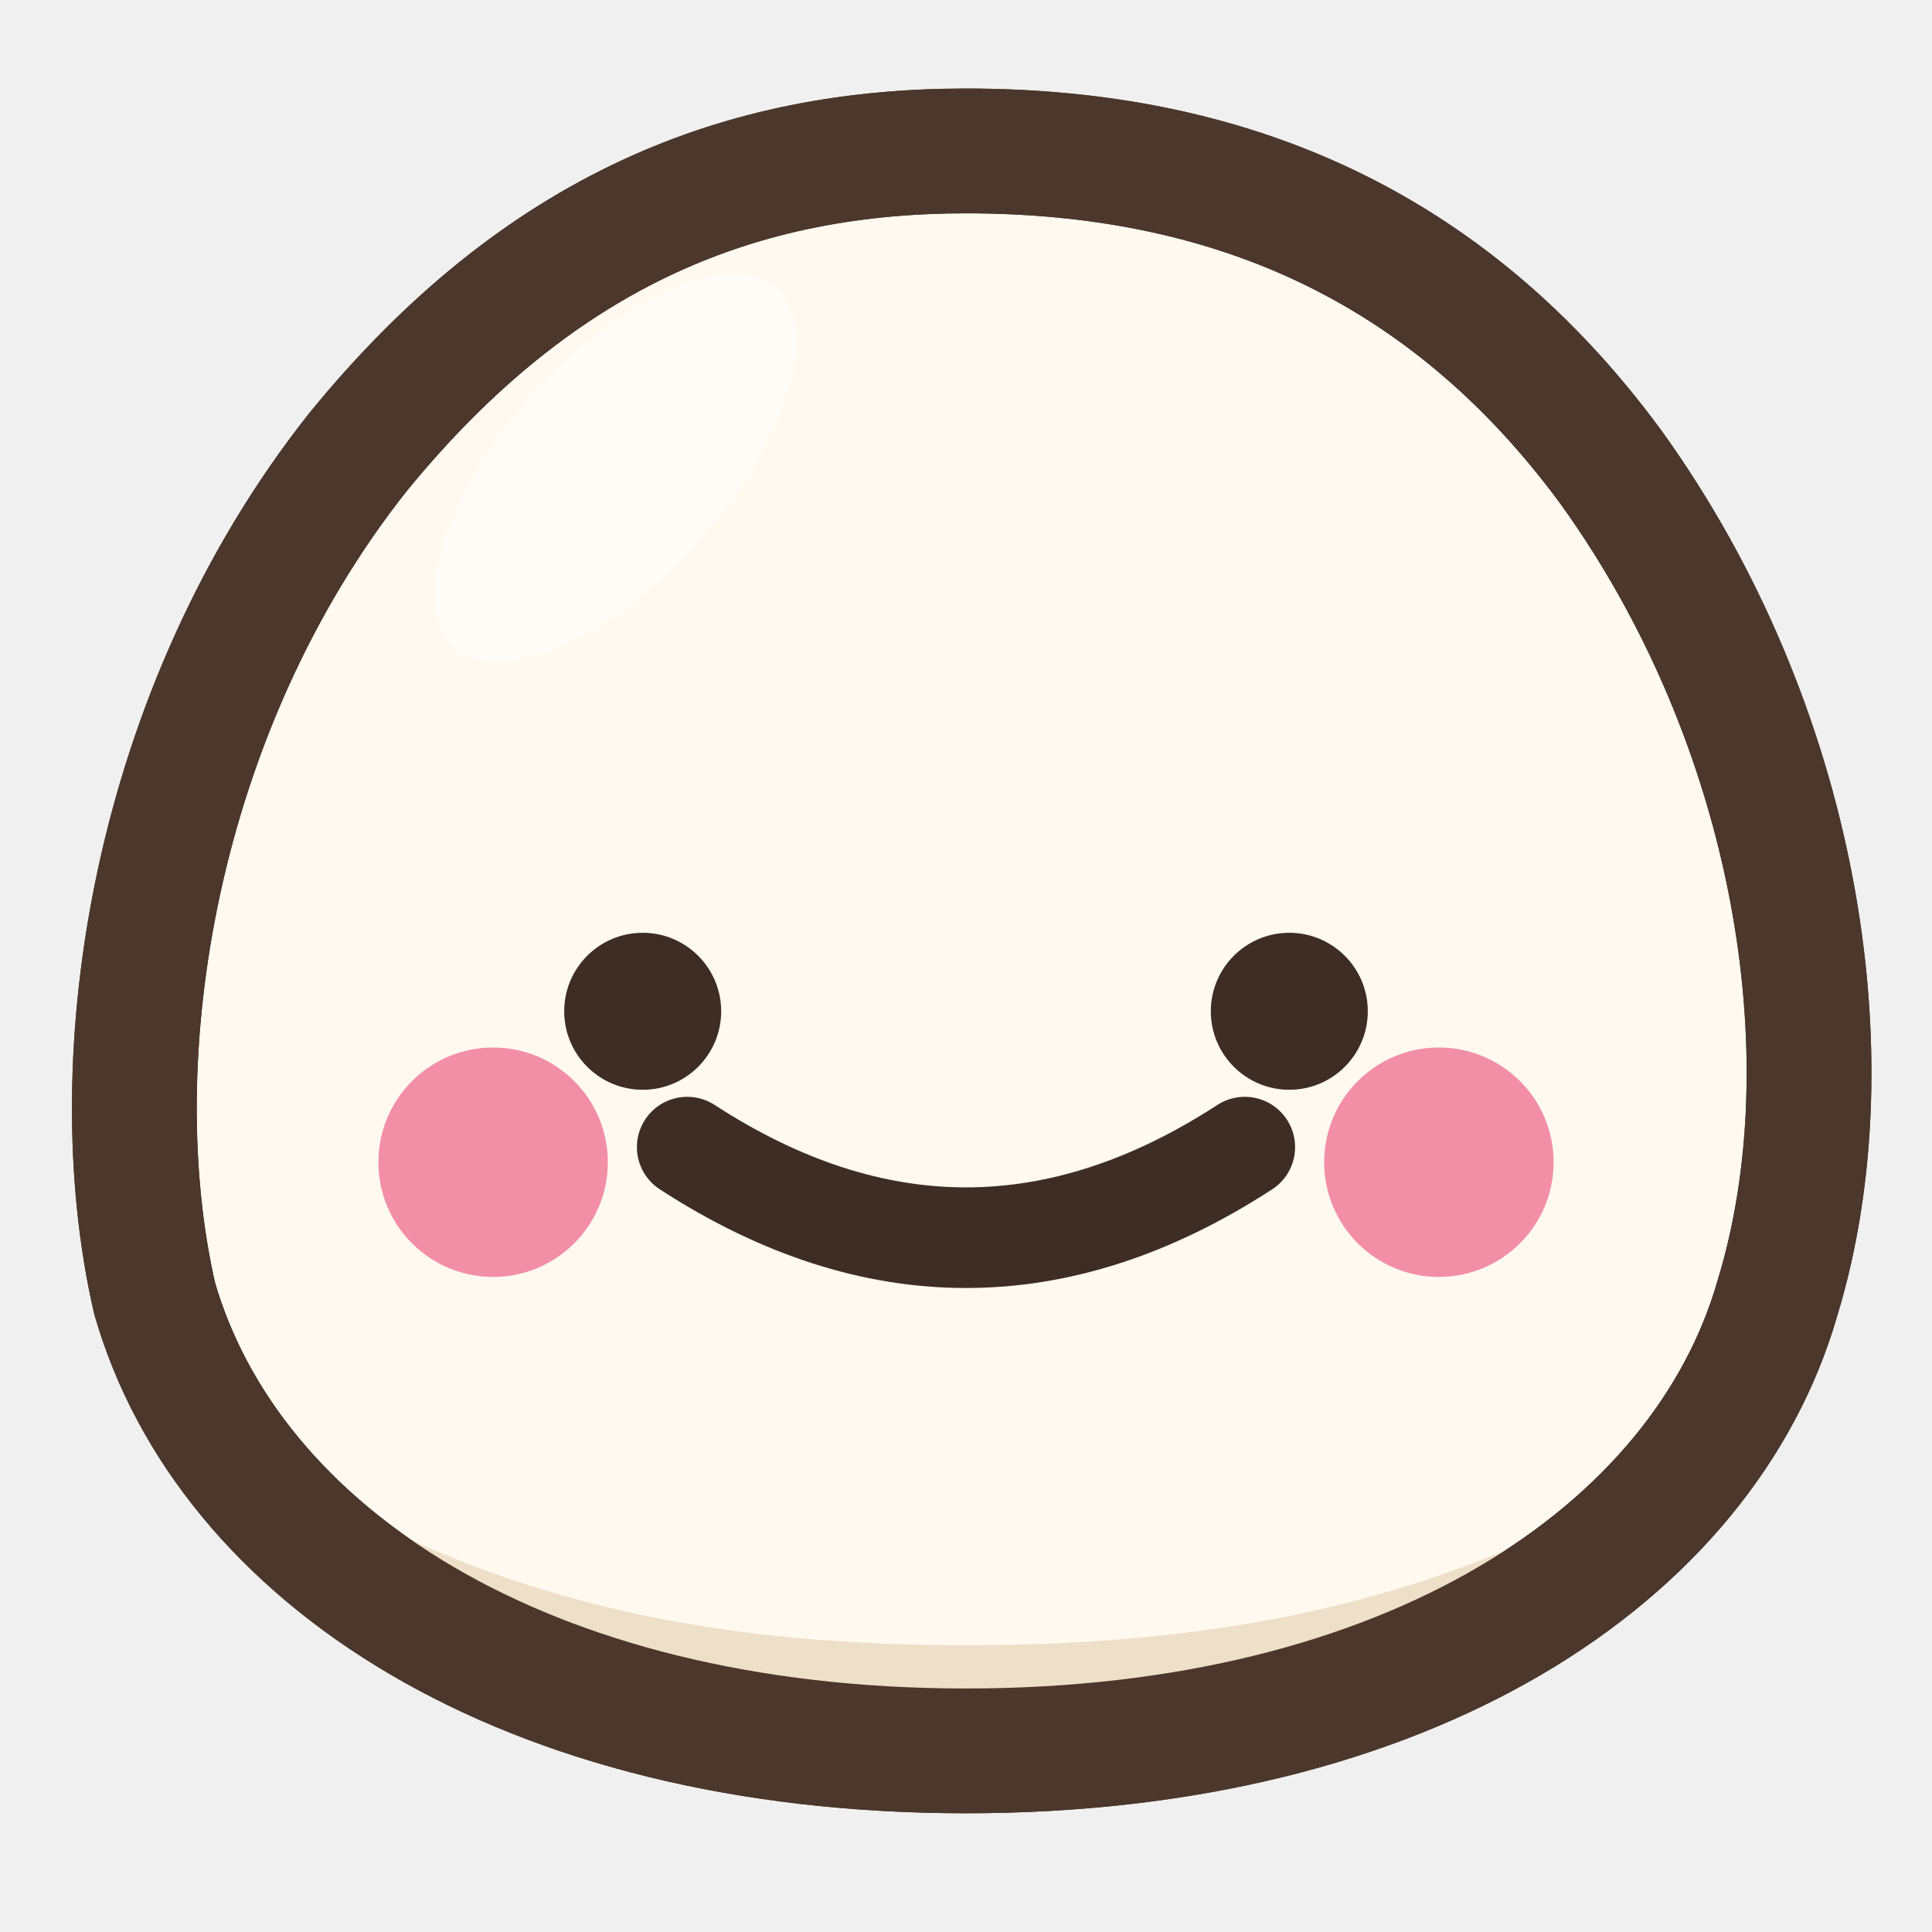
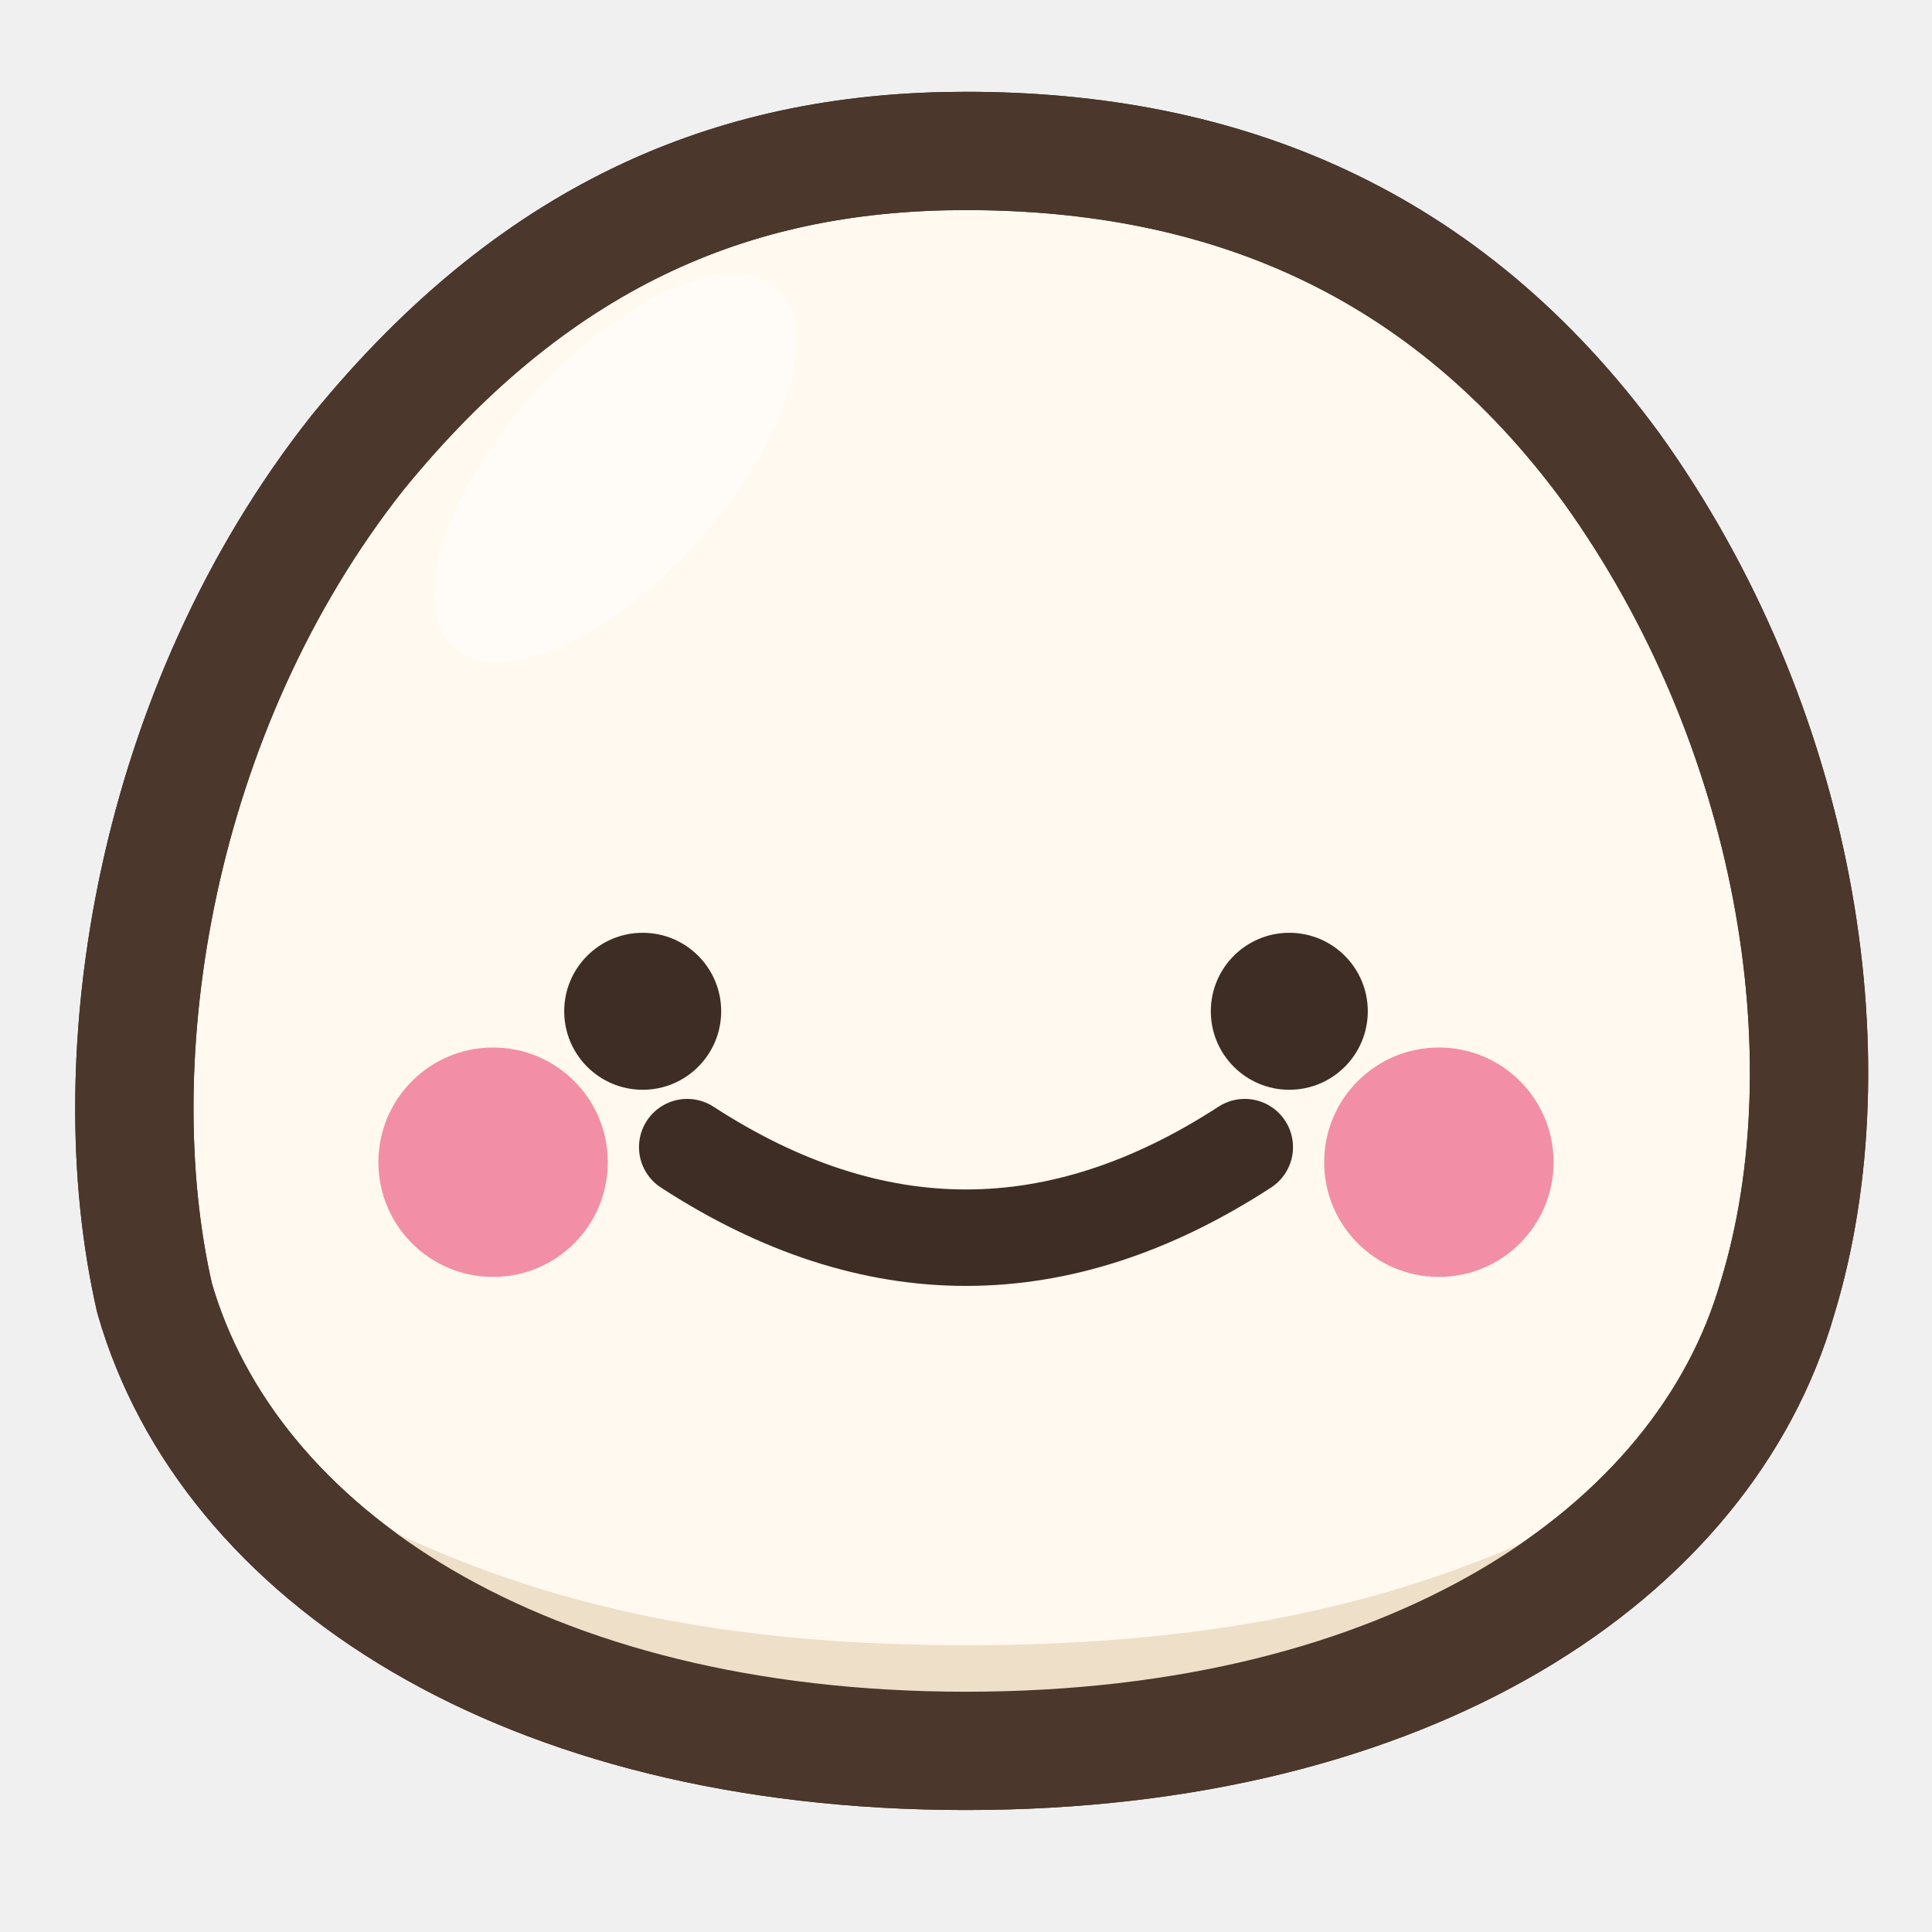
- <svg xmlns="http://www.w3.org/2000/svg" width="48" height="48" viewBox="0 0 128 128" role="img" aria-label="Mochi">
+ <svg xmlns="http://www.w3.org/2000/svg" viewBox="0 0 128 128" role="img" aria-label="Mochi" width="48" height="48">
  <defs>
    <clipPath id="mochi-body">
      <path d="M10.24 86                C6.574 70 10.24 47 23.68 30                C35.898 15 49.338 10 64 10                C81.105 10 95.767 16 106.764 31                C118.982 48 122.647 70 117.76 86                C112.873 103 93.324 116 64 116                C34.676 116 15.127 103 10.24 86 Z" />
    </clipPath>
  </defs>
-   <path d="M10.24 86            C6.574 70 10.24 47 23.68 30            C35.898 15 49.338 10 64 10            C81.105 10 95.767 16 106.764 31            C118.982 48 122.647 70 117.76 86            C112.873 103 93.324 116 64 116            C34.676 116 15.127 103 10.24 86 Z" fill="#FFF9EF" stroke="#4B372B" stroke-width="8.267" stroke-linejoin="round" />
+   <path d="M10.24 86            C6.574 70 10.24 47 23.68 30            C35.898 15 49.338 10 64 10            C81.105 10 95.767 16 106.764 31            C118.982 48 122.647 70 117.76 86            C112.873 103 93.324 116 64 116            C34.676 116 15.127 103 10.24 86 Z" fill="#FFF9EF" stroke="#4B372B" stroke-width="7.838" stroke-linejoin="round" />
  <g clip-path="url(#mochi-body)">
    <path d="M5.353 88              C23.68 103 39.564 109 64 109              C88.436 109 105.542 103 122.647 88              L122.647 122 L5.353 122 Z" fill="#EEDFC8" />
    <path d="M10.24 99              C28.567 111 44.451 115 64 115              C83.549 115 100.655 111 117.76 99              L117.76 122 L10.24 122 Z" fill="#E4D1B3" opacity="0.55" />
    <ellipse cx="40.785" cy="31" rx="7.331" ry="16" transform="rotate(42 40.78542 31)" fill="white" opacity="0.55" />
  </g>
-   <path d="M10.24 86            C6.574 70 10.24 47 23.68 30            C35.898 15 49.338 10 64 10            C81.105 10 95.767 16 106.764 31            C118.982 48 122.647 70 117.76 86            C112.873 103 93.324 116 64 116            C34.676 116 15.127 103 10.24 86 Z" fill="none" stroke="#4B372B" stroke-width="8.267" stroke-linejoin="round" />
+   <path d="M10.24 86            C6.574 70 10.24 47 23.68 30            C35.898 15 49.338 10 64 10            C81.105 10 95.767 16 106.764 31            C118.982 48 122.647 70 117.76 86            C112.873 103 93.324 116 64 116            C34.676 116 15.127 103 10.24 86 Z" fill="none" stroke="#4B372B" stroke-width="7.838" stroke-linejoin="round" />
  <circle cx="42.58" cy="67" r="5.2" fill="#3E2D25" />
  <circle cx="85.42" cy="67" r="5.2" fill="#3E2D25" />
  <circle cx="32.67" cy="77" r="7.6" fill="#F28FA6" />
  <circle cx="95.33" cy="77" r="7.6" fill="#F28FA6" />
-   <path d="M45.53 76 Q64 88 82.47 76" fill="none" stroke="#3E2D25" stroke-width="6.667" stroke-linecap="round" />
+   <path d="M45.53 76 Q64 88 82.47 76" fill="none" stroke="#3E2D25" stroke-width="6.39" stroke-linecap="round" />
</svg>
